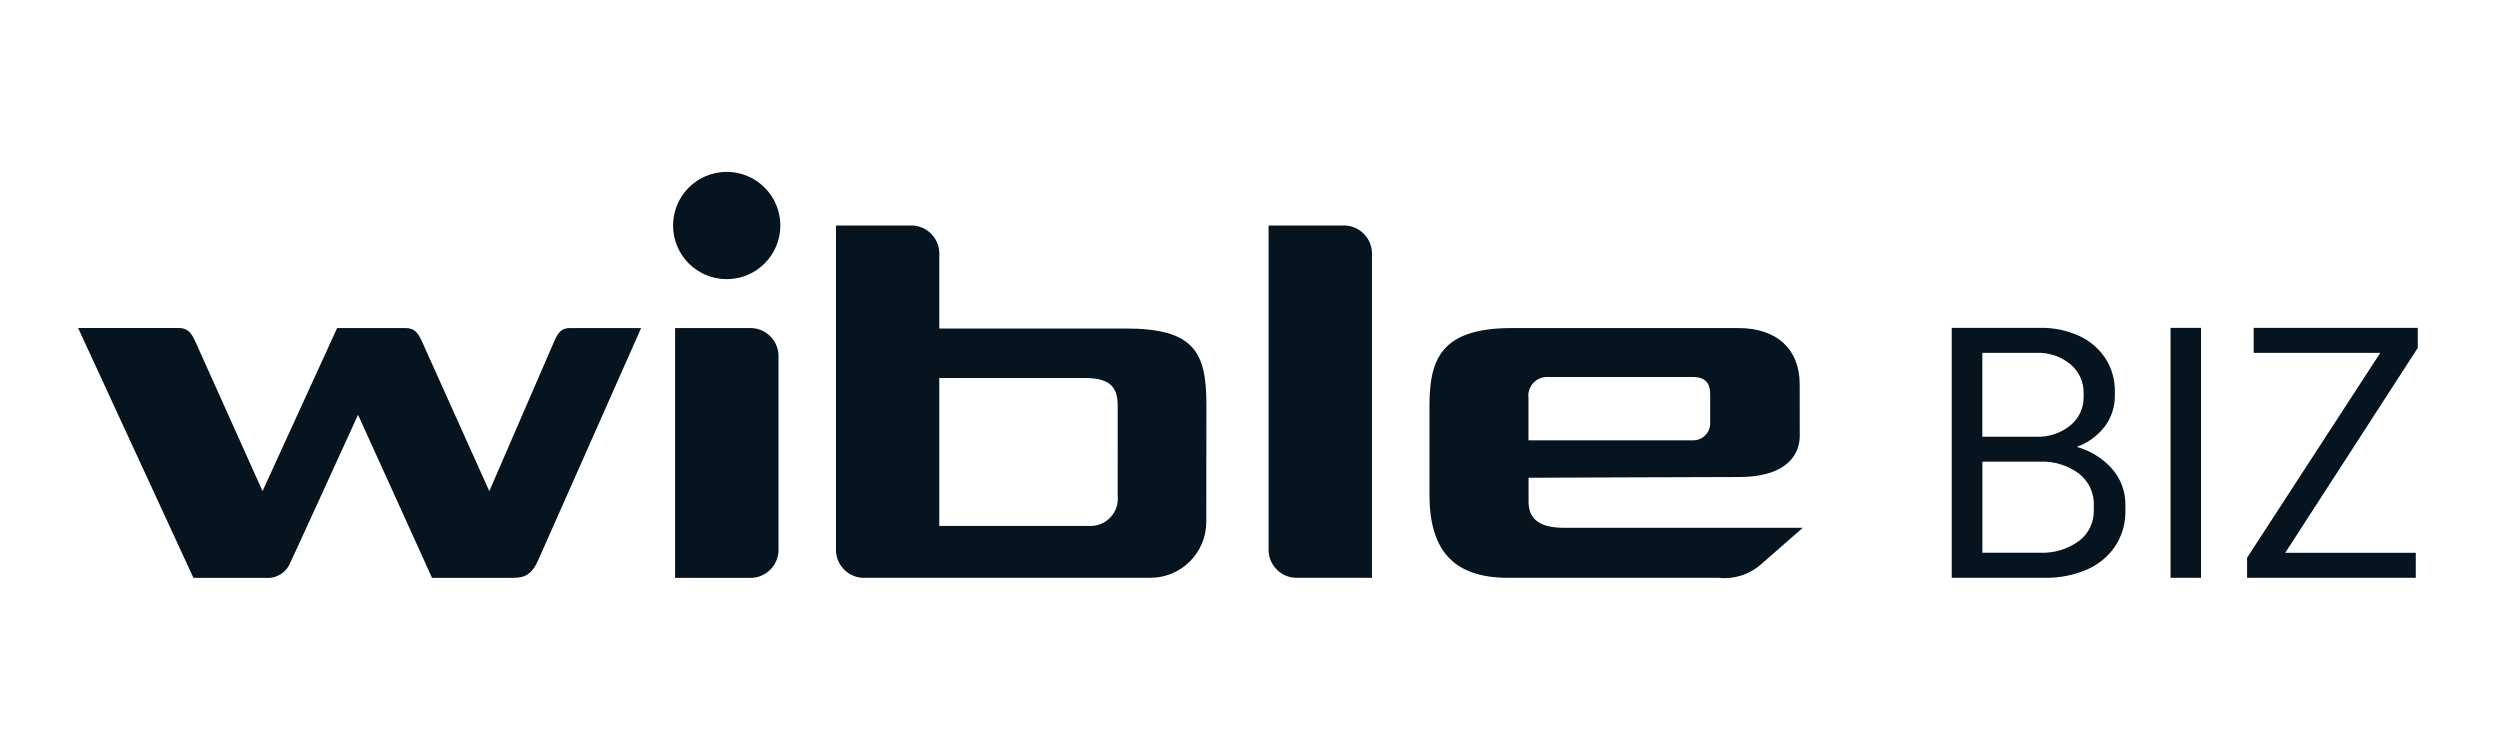
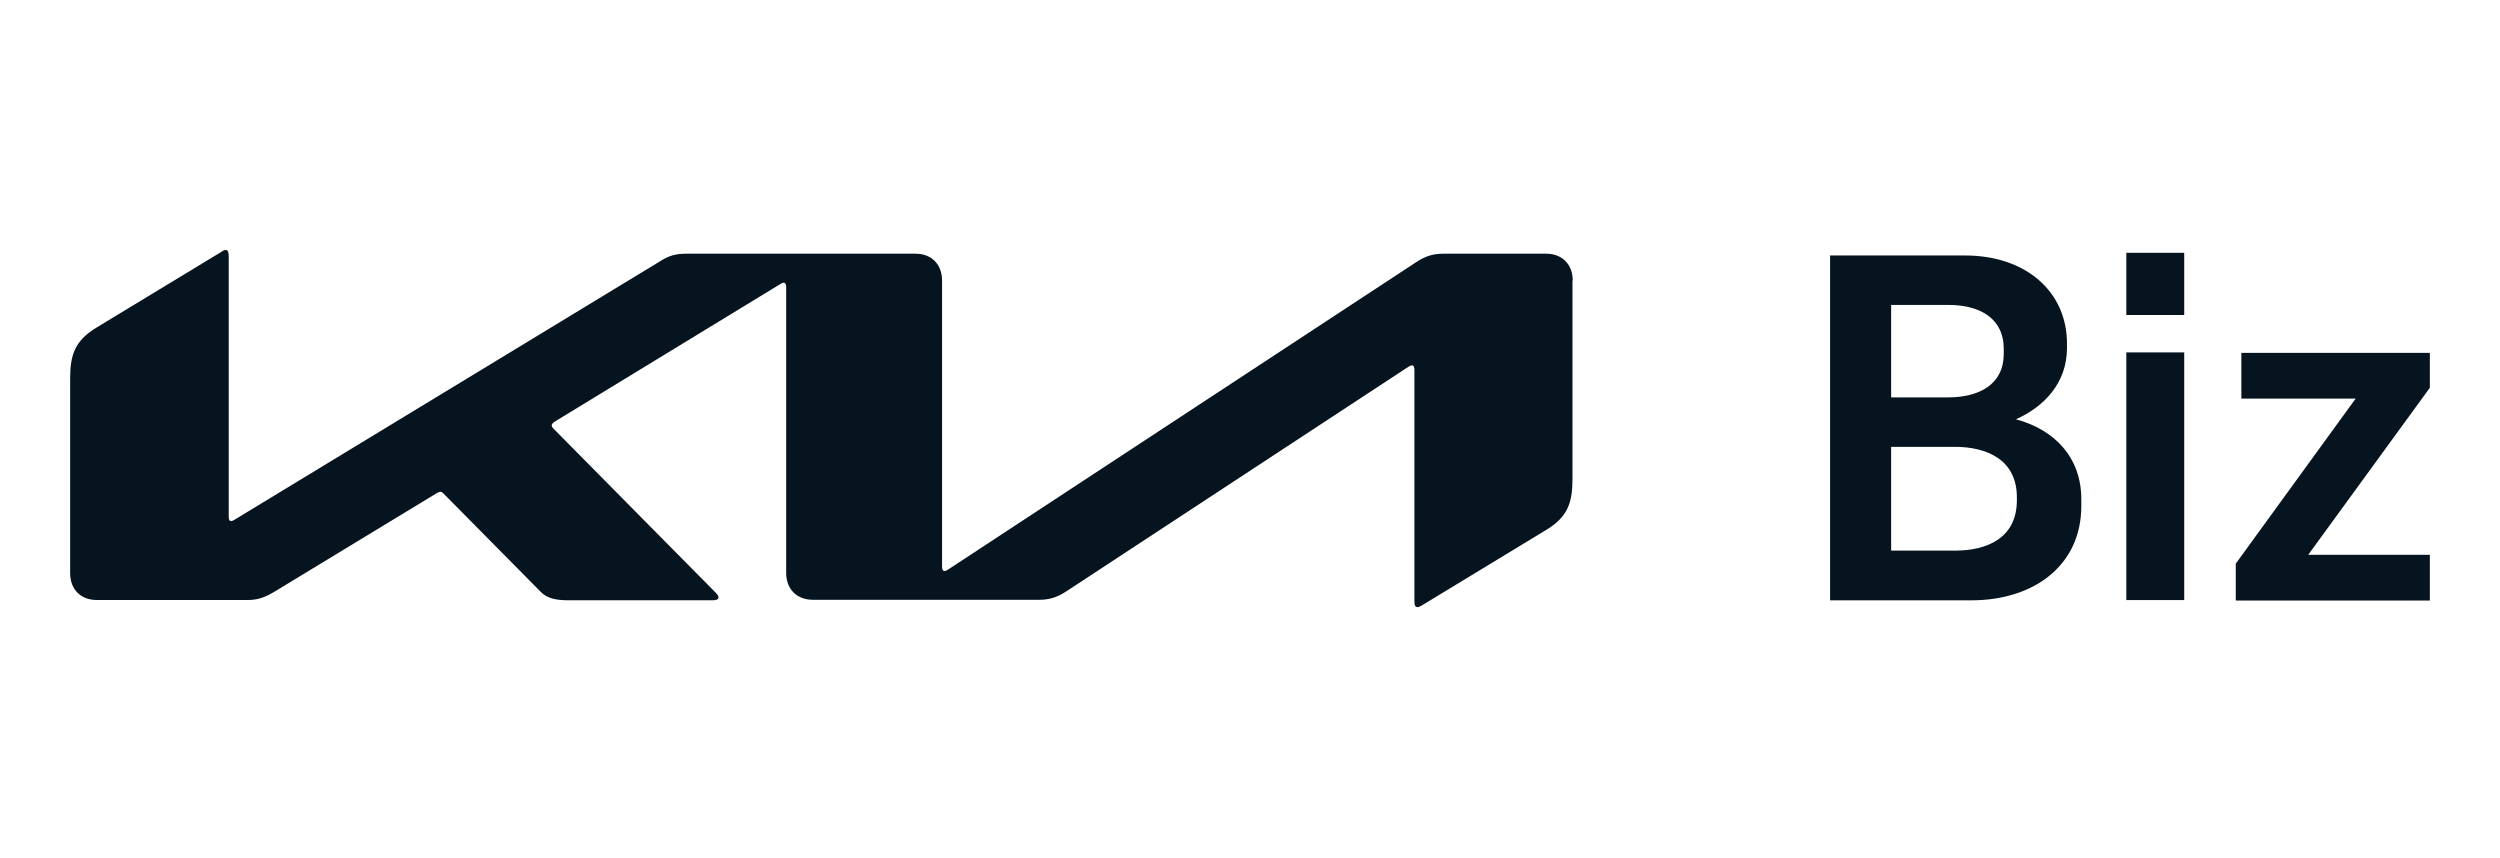
- <svg xmlns="http://www.w3.org/2000/svg" width="160" height="48" viewBox="0 0 160 48" fill="none">
-   <path fill-rule="evenodd" clip-rule="evenodd" d="M49.942 14.433a3.433 3.433 0 1 1-6.866 0 3.433 3.433 0 0 1 6.866 0zm85.209 15.548a3.43 3.43 0 0 1 .874 2.367v.316a3.998 3.998 0 0 1-.674 2.326 4.203 4.203 0 0 1-1.841 1.485 6.595 6.595 0 0 1-2.642.505h-5.957V20.982h5.662a5.744 5.744 0 0 1 2.494.516 4.002 4.002 0 0 1 1.684 1.442c.405.634.614 1.373.6 2.126v.21a3.253 3.253 0 0 1-.662 2.041 3.931 3.931 0 0 1-1.779 1.284 4.696 4.696 0 0 1 2.241 1.38zm-8.282-7.399v5.37h3.431a3.265 3.265 0 0 0 2.21-.732c.268-.22.484-.499.63-.814.145-.316.218-.66.212-1.007v-.232a2.353 2.353 0 0 0-.842-1.853 3.236 3.236 0 0 0-2.21-.732h-3.431zm7.135 9.764a2.442 2.442 0 0 0-.976-2.053 3.894 3.894 0 0 0-2.432-.747h-3.725v5.83h3.725a3.968 3.968 0 0 0 2.432-.732 2.394 2.394 0 0 0 .976-2.03v-.268zm6.862 4.633h-1.952V20.982h1.952V36.98zm2.947 0h10.797l.001-1.6h-8.356l8.482-13.113v-1.284h-10.503v1.6h8.104l-8.525 13.113v1.284zM115.18 24.587c0-2.206-1.425-3.591-3.917-3.591H96.756c-4.537 0-5.27 1.996-5.27 4.983v1.337a813.96 813.96 0 0 0 0 4.39c.014 3.548 1.564 5.274 5.036 5.274h13.469a3.54 3.54 0 0 0 2.753-.896l2.636-2.304h-15.256c-1.506 0-2.297-.488-2.297-1.68v-1.523s11.295-.048 13.441-.048c3.32 0 3.916-1.647 3.916-2.628l-.004-3.314zm-6.812 3.593H97.822v-2.71a1.196 1.196 0 0 1 1.251-1.343h9.243c.899 0 1.135.457 1.135 1.128v1.85a1.086 1.086 0 0 1-1.083 1.075zm-60.457-7.184h-4.705v15.988h4.709a1.805 1.805 0 0 0 1.909-1.91V22.908a1.803 1.803 0 0 0-1.913-1.911zm12.204.028h11.927c4.405 0 5.165 1.523 5.168 4.87 0 1.638-.003 3.489-.005 5.008v.004l-.002 2.502a3.582 3.582 0 0 1-3.583 3.572H55.411a1.802 1.802 0 0 1-1.909-1.909V14.433h4.704a1.802 1.802 0 0 1 1.909 1.909v4.682zm11.338 11.438c.078-.238.104-.49.077-.739l.002-5.738c0-1.094-.366-1.792-2.075-1.792h-9.343v9.467h9.624a1.747 1.747 0 0 0 1.715-1.198zm14.443-18.029H81.19v20.638a1.804 1.804 0 0 0 1.908 1.909h4.707V16.342a1.804 1.804 0 0 0-1.91-1.909zM35.47 21.84c.253-.586.492-.845 1.001-.845l4.56.003-6.569 14.814c-.409.937-.85 1.17-1.616 1.17h-5.195l-4.736-10.435s-4.286 9.384-4.348 9.488a1.549 1.549 0 0 1-1.587.947H12.38L5 20.994h6.451c.53 0 .778.26 1.041.845l4.311 9.591 4.773-10.434h4.383c.53 0 .779.26 1.041.844l4.316 9.592 4.155-9.592z" fill="#05141F" />
+ <svg xmlns="http://www.w3.org/2000/svg" width="140" height="48" viewBox="0 0 140 48" fill="none">
+   <path fill-rule="evenodd" clip-rule="evenodd" d="M86.588 14.207C87.487 14.207 88.073 14.813 88.073 15.708H88.059V26.837C88.059 28.174 87.773 28.959 86.588 29.675L79.602 33.917C79.506 33.972 79.438 34 79.37 34C79.288 34 79.207 33.945 79.207 33.697V20.708C79.207 20.57 79.166 20.46 79.07 20.46C79.018 20.46 78.974 20.484 78.919 20.514C78.903 20.523 78.885 20.533 78.866 20.543L59.689 33.132C59.158 33.477 58.708 33.587 58.218 33.587H45.511C44.612 33.587 44.026 32.981 44.026 32.085V16.052C44.026 15.942 43.985 15.832 43.89 15.832C43.822 15.832 43.767 15.86 43.685 15.915L31.06 23.614C30.937 23.697 30.896 23.766 30.896 23.821C30.896 23.876 30.91 23.917 31.005 24.014L40.035 33.146C40.158 33.27 40.239 33.366 40.239 33.463C40.239 33.559 40.103 33.614 39.953 33.614H31.782C31.141 33.614 30.637 33.504 30.297 33.16L24.822 27.623C24.767 27.567 24.713 27.54 24.658 27.54C24.617 27.54 24.495 27.595 24.495 27.595L15.328 33.16C14.77 33.49 14.389 33.6 13.844 33.6H5.413C4.514 33.6 3.928 32.995 3.928 32.099V21.176C3.928 19.826 4.228 19.055 5.413 18.339L12.455 14.069C12.523 14.014 12.591 14 12.645 14C12.754 14 12.809 14.11 12.809 14.358V28.959C12.809 29.11 12.85 29.179 12.945 29.179C12.999 29.179 13.068 29.151 13.149 29.096L36.916 14.661C37.475 14.303 37.829 14.207 38.483 14.207H51.272C52.171 14.207 52.756 14.813 52.756 15.708V31.727C52.756 31.879 52.797 31.975 52.892 31.975C52.961 31.975 53.015 31.948 53.097 31.893L79.315 14.675C79.778 14.372 80.201 14.207 80.827 14.207H86.588ZM116.554 28.329V27.957C116.554 25.615 115.056 24.059 112.891 23.48C114.443 22.791 115.751 21.469 115.751 19.486V19.238C115.751 16.345 113.463 14.307 110.044 14.307H102.485V33.618H110.398C113.871 33.618 116.554 31.689 116.554 28.329ZM105.904 22.254V17.075H109.091C110.834 17.075 112.21 17.791 112.21 19.541V19.816C112.21 21.538 110.82 22.254 109.091 22.254H105.904ZM109.472 25.023C111.256 25.023 112.945 25.739 112.945 27.846V28.012C112.945 30.147 111.256 30.835 109.472 30.835H105.904V25.023H109.472ZM119.074 17.626V14.155H122.316V17.64H119.074V17.626ZM119.074 33.604V19.733H122.316V33.604H119.074ZM125.203 31.564V33.616L125.216 33.63H136.071V31.068H129.261L136.071 21.715V19.76H125.516V22.322H131.917L125.203 31.564Z" fill="#05141F" />
</svg>
